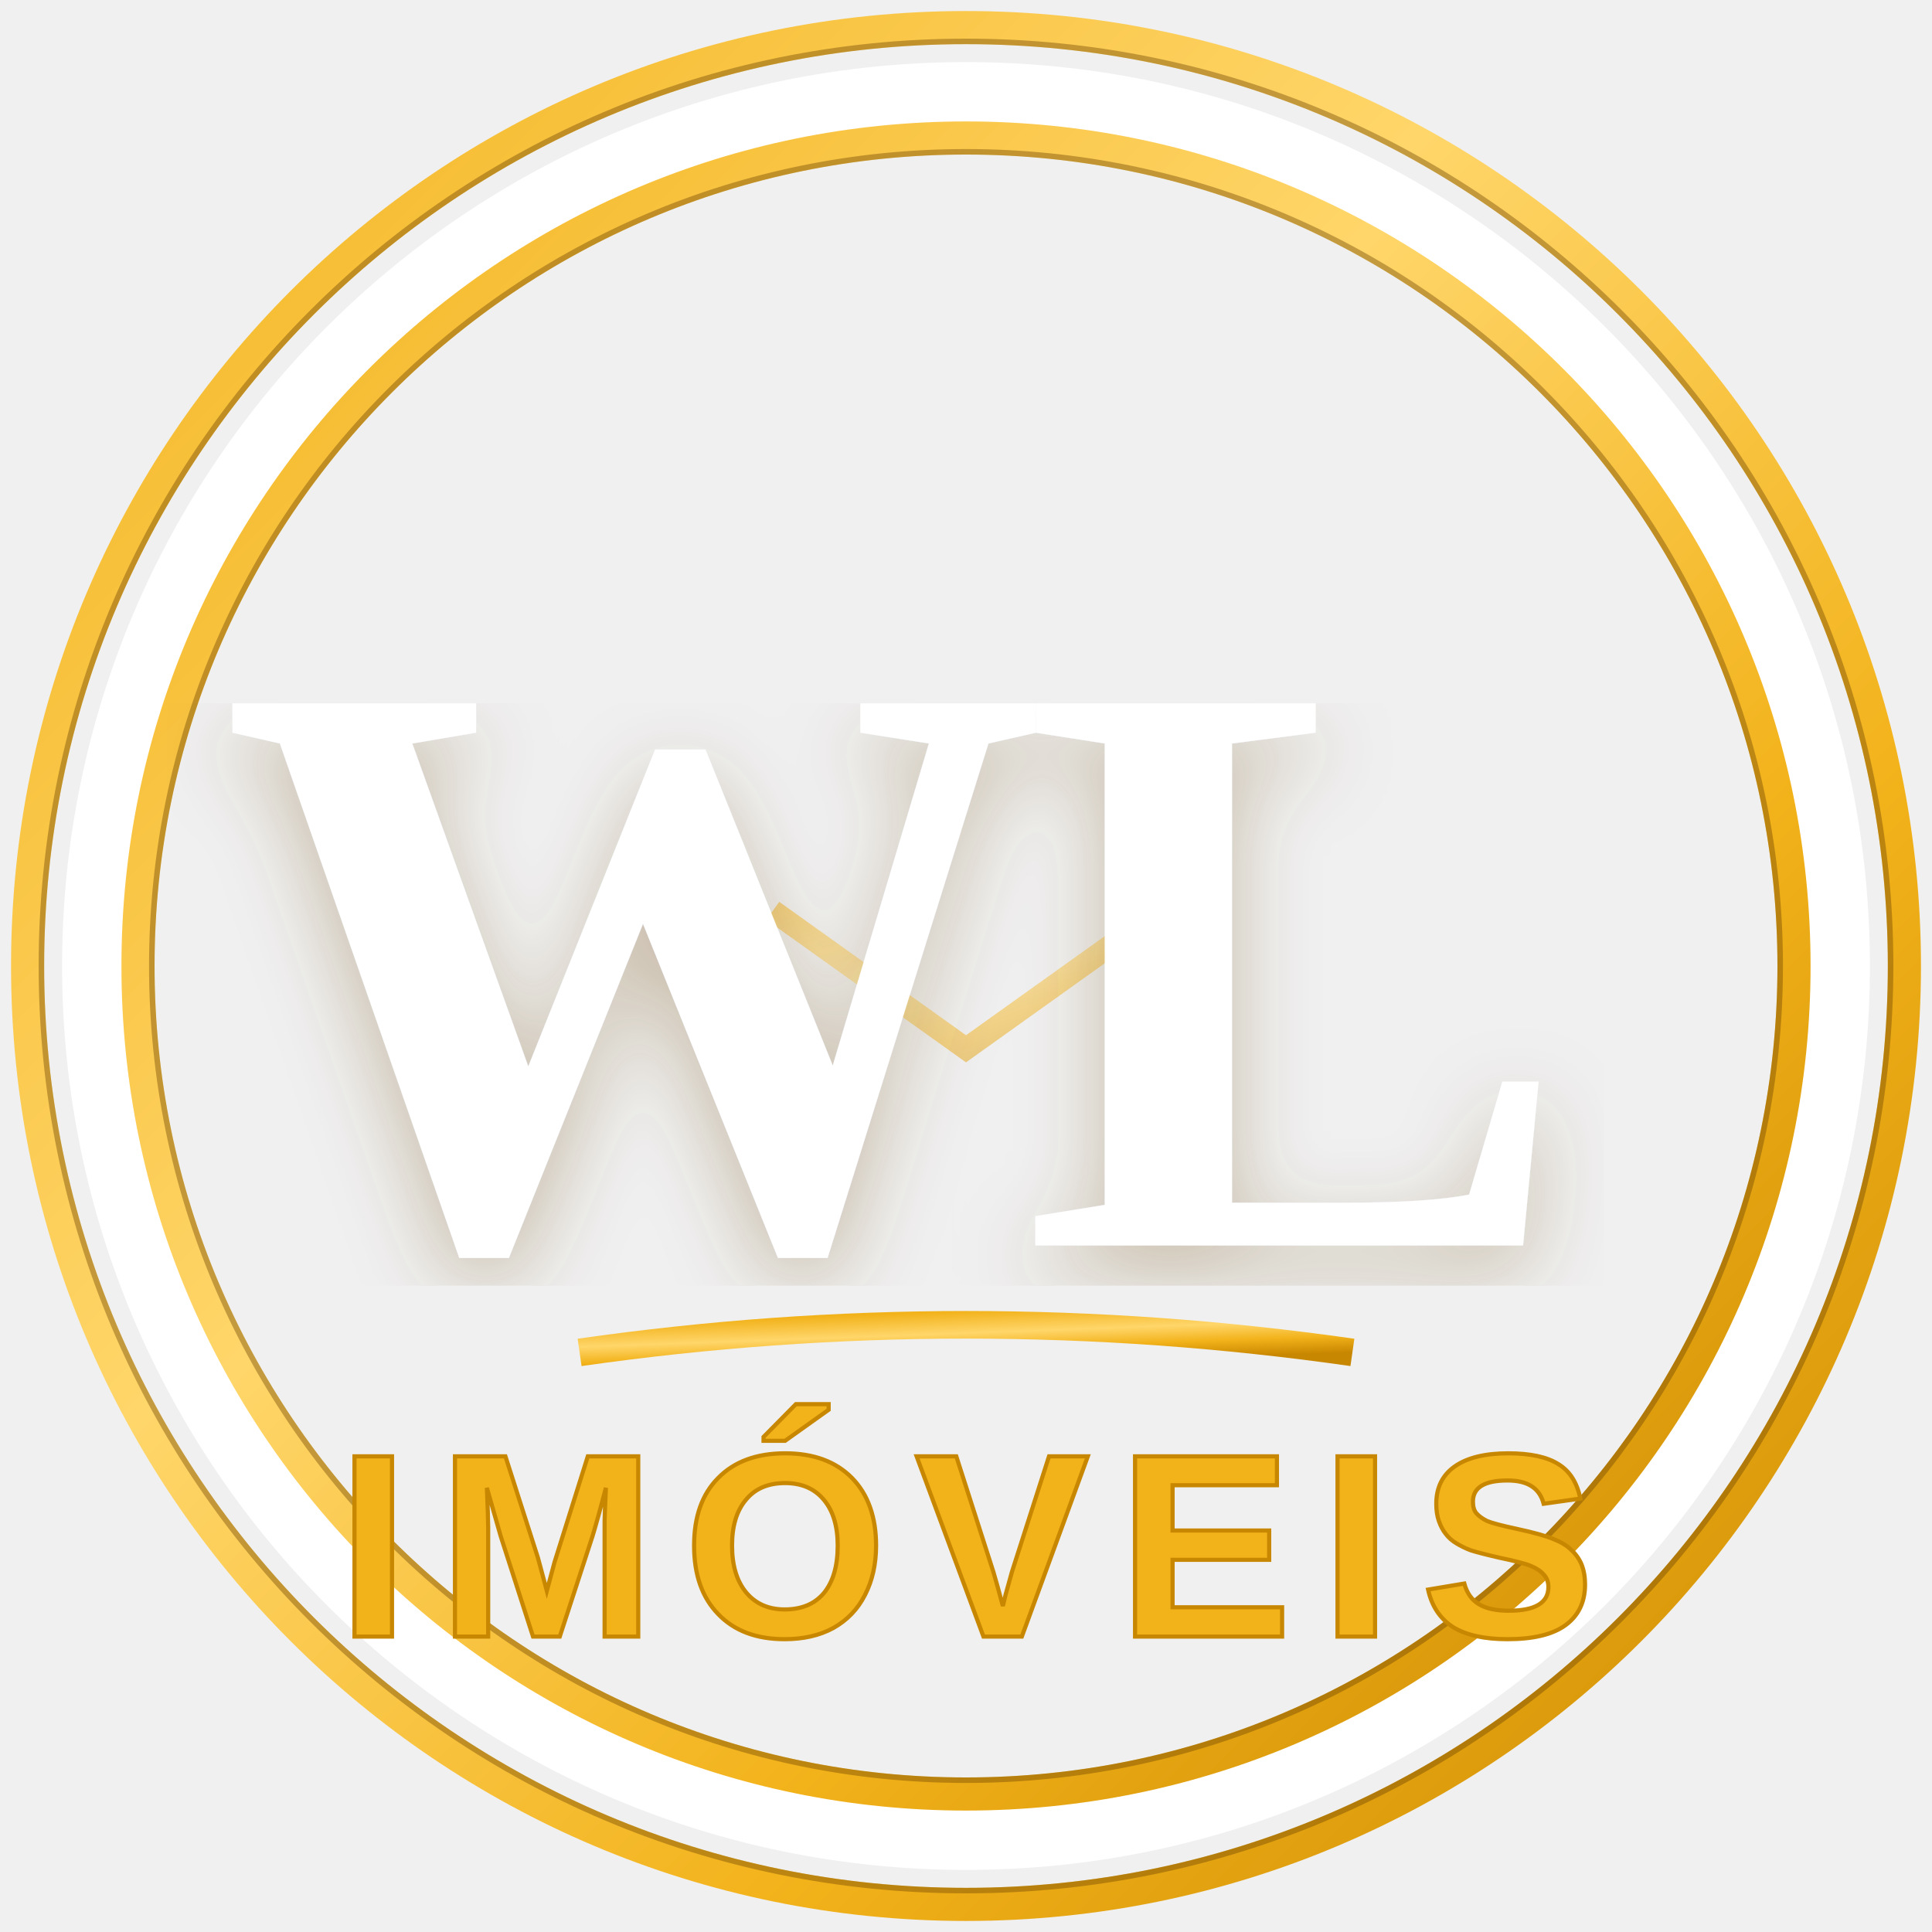
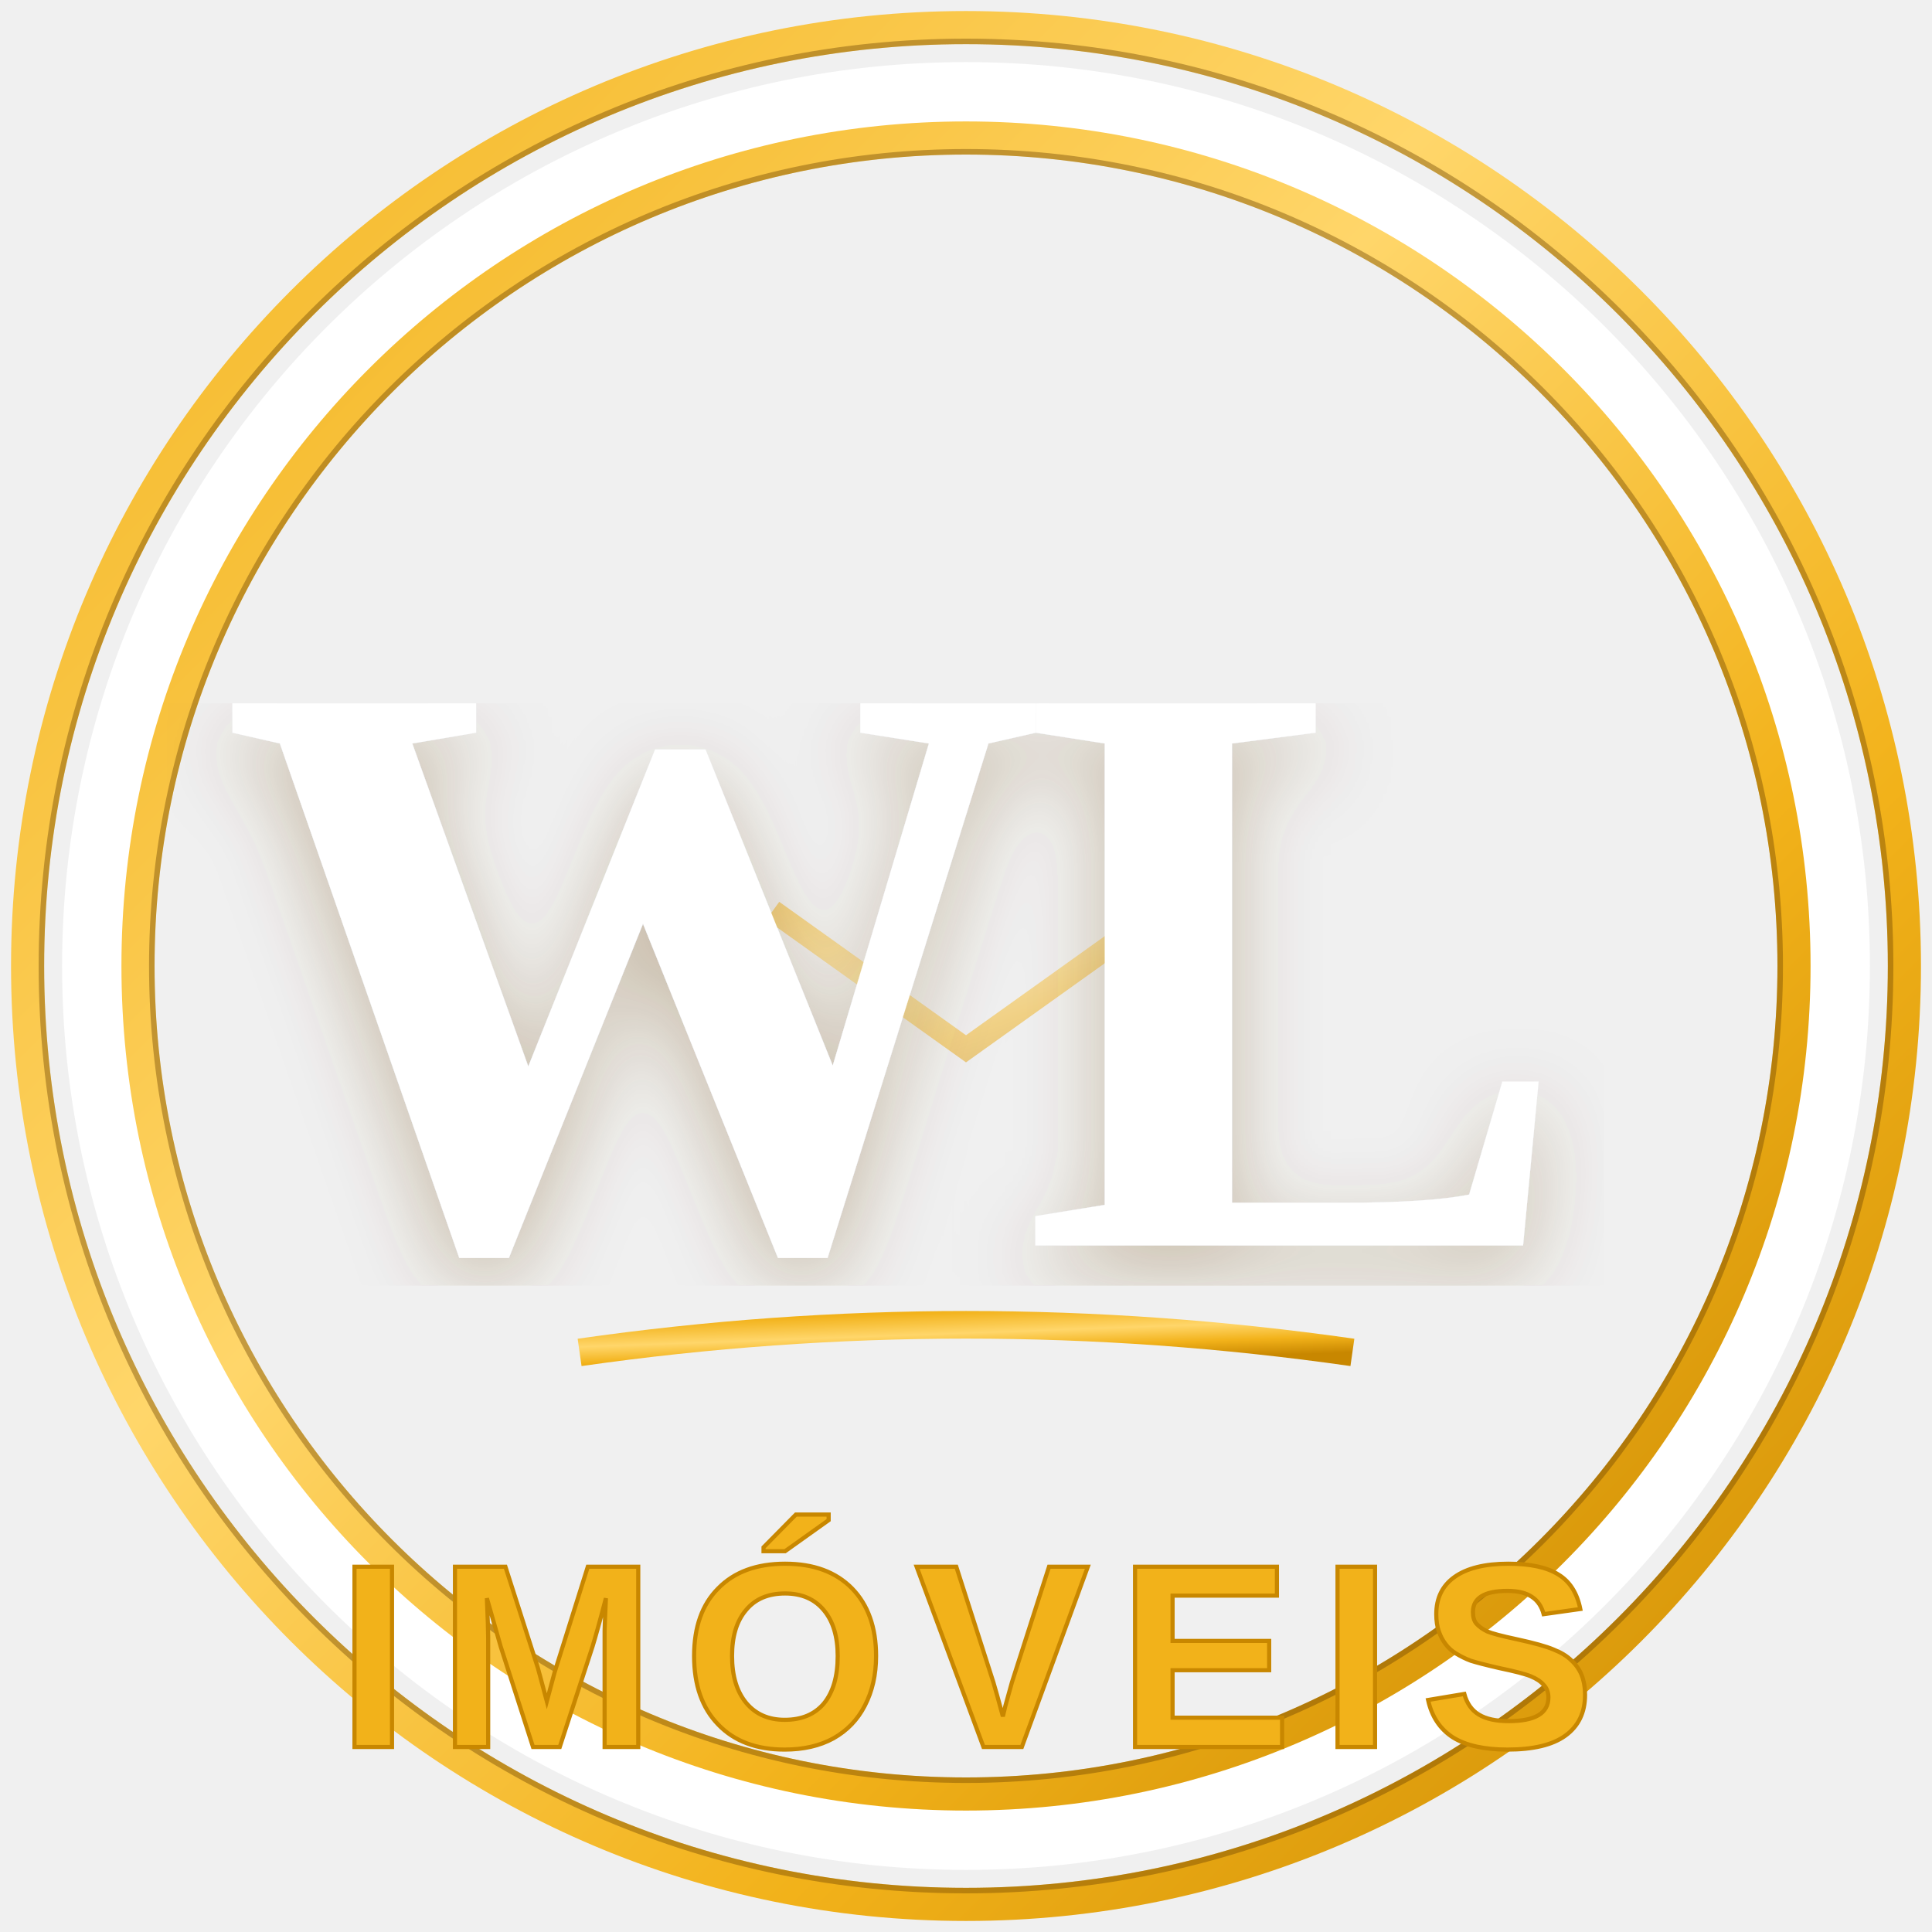
<svg xmlns="http://www.w3.org/2000/svg" width="70" height="70" viewBox="0 0 70 70" preserveAspectRatio="xMidYMid meet">
  <defs>
    <linearGradient id="goldGrad" x1="0%" y1="0%" x2="100%" y2="100%">
      <stop offset="0%" style="stop-color:#F2B21A" />
      <stop offset="40%" style="stop-color:#FFD66A" />
      <stop offset="70%" style="stop-color:#F2B21A" />
      <stop offset="100%" style="stop-color:#C88700" />
    </linearGradient>
    <linearGradient id="goldDark" x1="0%" y1="0%" x2="100%" y2="100%">
      <stop offset="0%" style="stop-color:#C88700" />
      <stop offset="50%" style="stop-color:#F2B21A" />
      <stop offset="100%" style="stop-color:#C88700" />
    </linearGradient>
    <filter id="shadow" x="-5%" y="-5%" width="110%" height="110%">
      <feDropShadow dx="0" dy="1" stdDeviation="1.5" flood-color="#6B4200" flood-opacity="0.3" />
    </filter>
  </defs>
  <circle cx="35" cy="35" r="34" fill="none" stroke="url(#goldGrad)" stroke-width="1.2" />
  <circle cx="35" cy="35" r="33.5" fill="none" stroke="#6B4200" stroke-width="0.2" opacity="0.4" />
  <circle cx="35" cy="35" r="31.5" fill="none" stroke="#FFFFFF" stroke-width="2.5" />
  <circle cx="35" cy="35" r="30" fill="none" stroke="url(#goldGrad)" stroke-width="1.2" />
  <circle cx="35" cy="35" r="29.5" fill="none" stroke="#6B4200" stroke-width="0.2" opacity="0.4" />
  <path d="M 28 33 L 35 38 L 42 33" fill="none" stroke="url(#goldGrad)" stroke-width="0.8" opacity="0.5" />
  <g filter="url(#shadow)">
    <text x="23" y="35" font-family="'Times New Roman', Georgia, serif" font-size="30" font-weight="bold" fill="#FFFFFF" text-anchor="middle" dominant-baseline="central">W</text>
    <text x="47" y="35" font-family="'Times New Roman', Georgia, serif" font-size="30" font-weight="bold" fill="#FFFFFF" text-anchor="middle" dominant-baseline="central">L</text>
  </g>
  <path d="M 21 49 Q 35 47 49 49" fill="none" stroke="url(#goldGrad)" stroke-width="1" />
-   <text x="35" y="56" font-family="Arial, Helvetica, sans-serif" font-size="9.5" font-weight="bold" fill="#F2B21A" text-anchor="middle" letter-spacing="1" dominant-baseline="central" stroke="#C88700" stroke-width="0.15">
+   <text x="35" y="60" font-family="Arial, Helvetica, sans-serif" font-size="9.5" font-weight="bold" fill="#F2B21A" text-anchor="middle" letter-spacing="1" dominant-baseline="central" stroke="#C88700" stroke-width="0.15">
    IMÓVEIS
  </text>
</svg>
